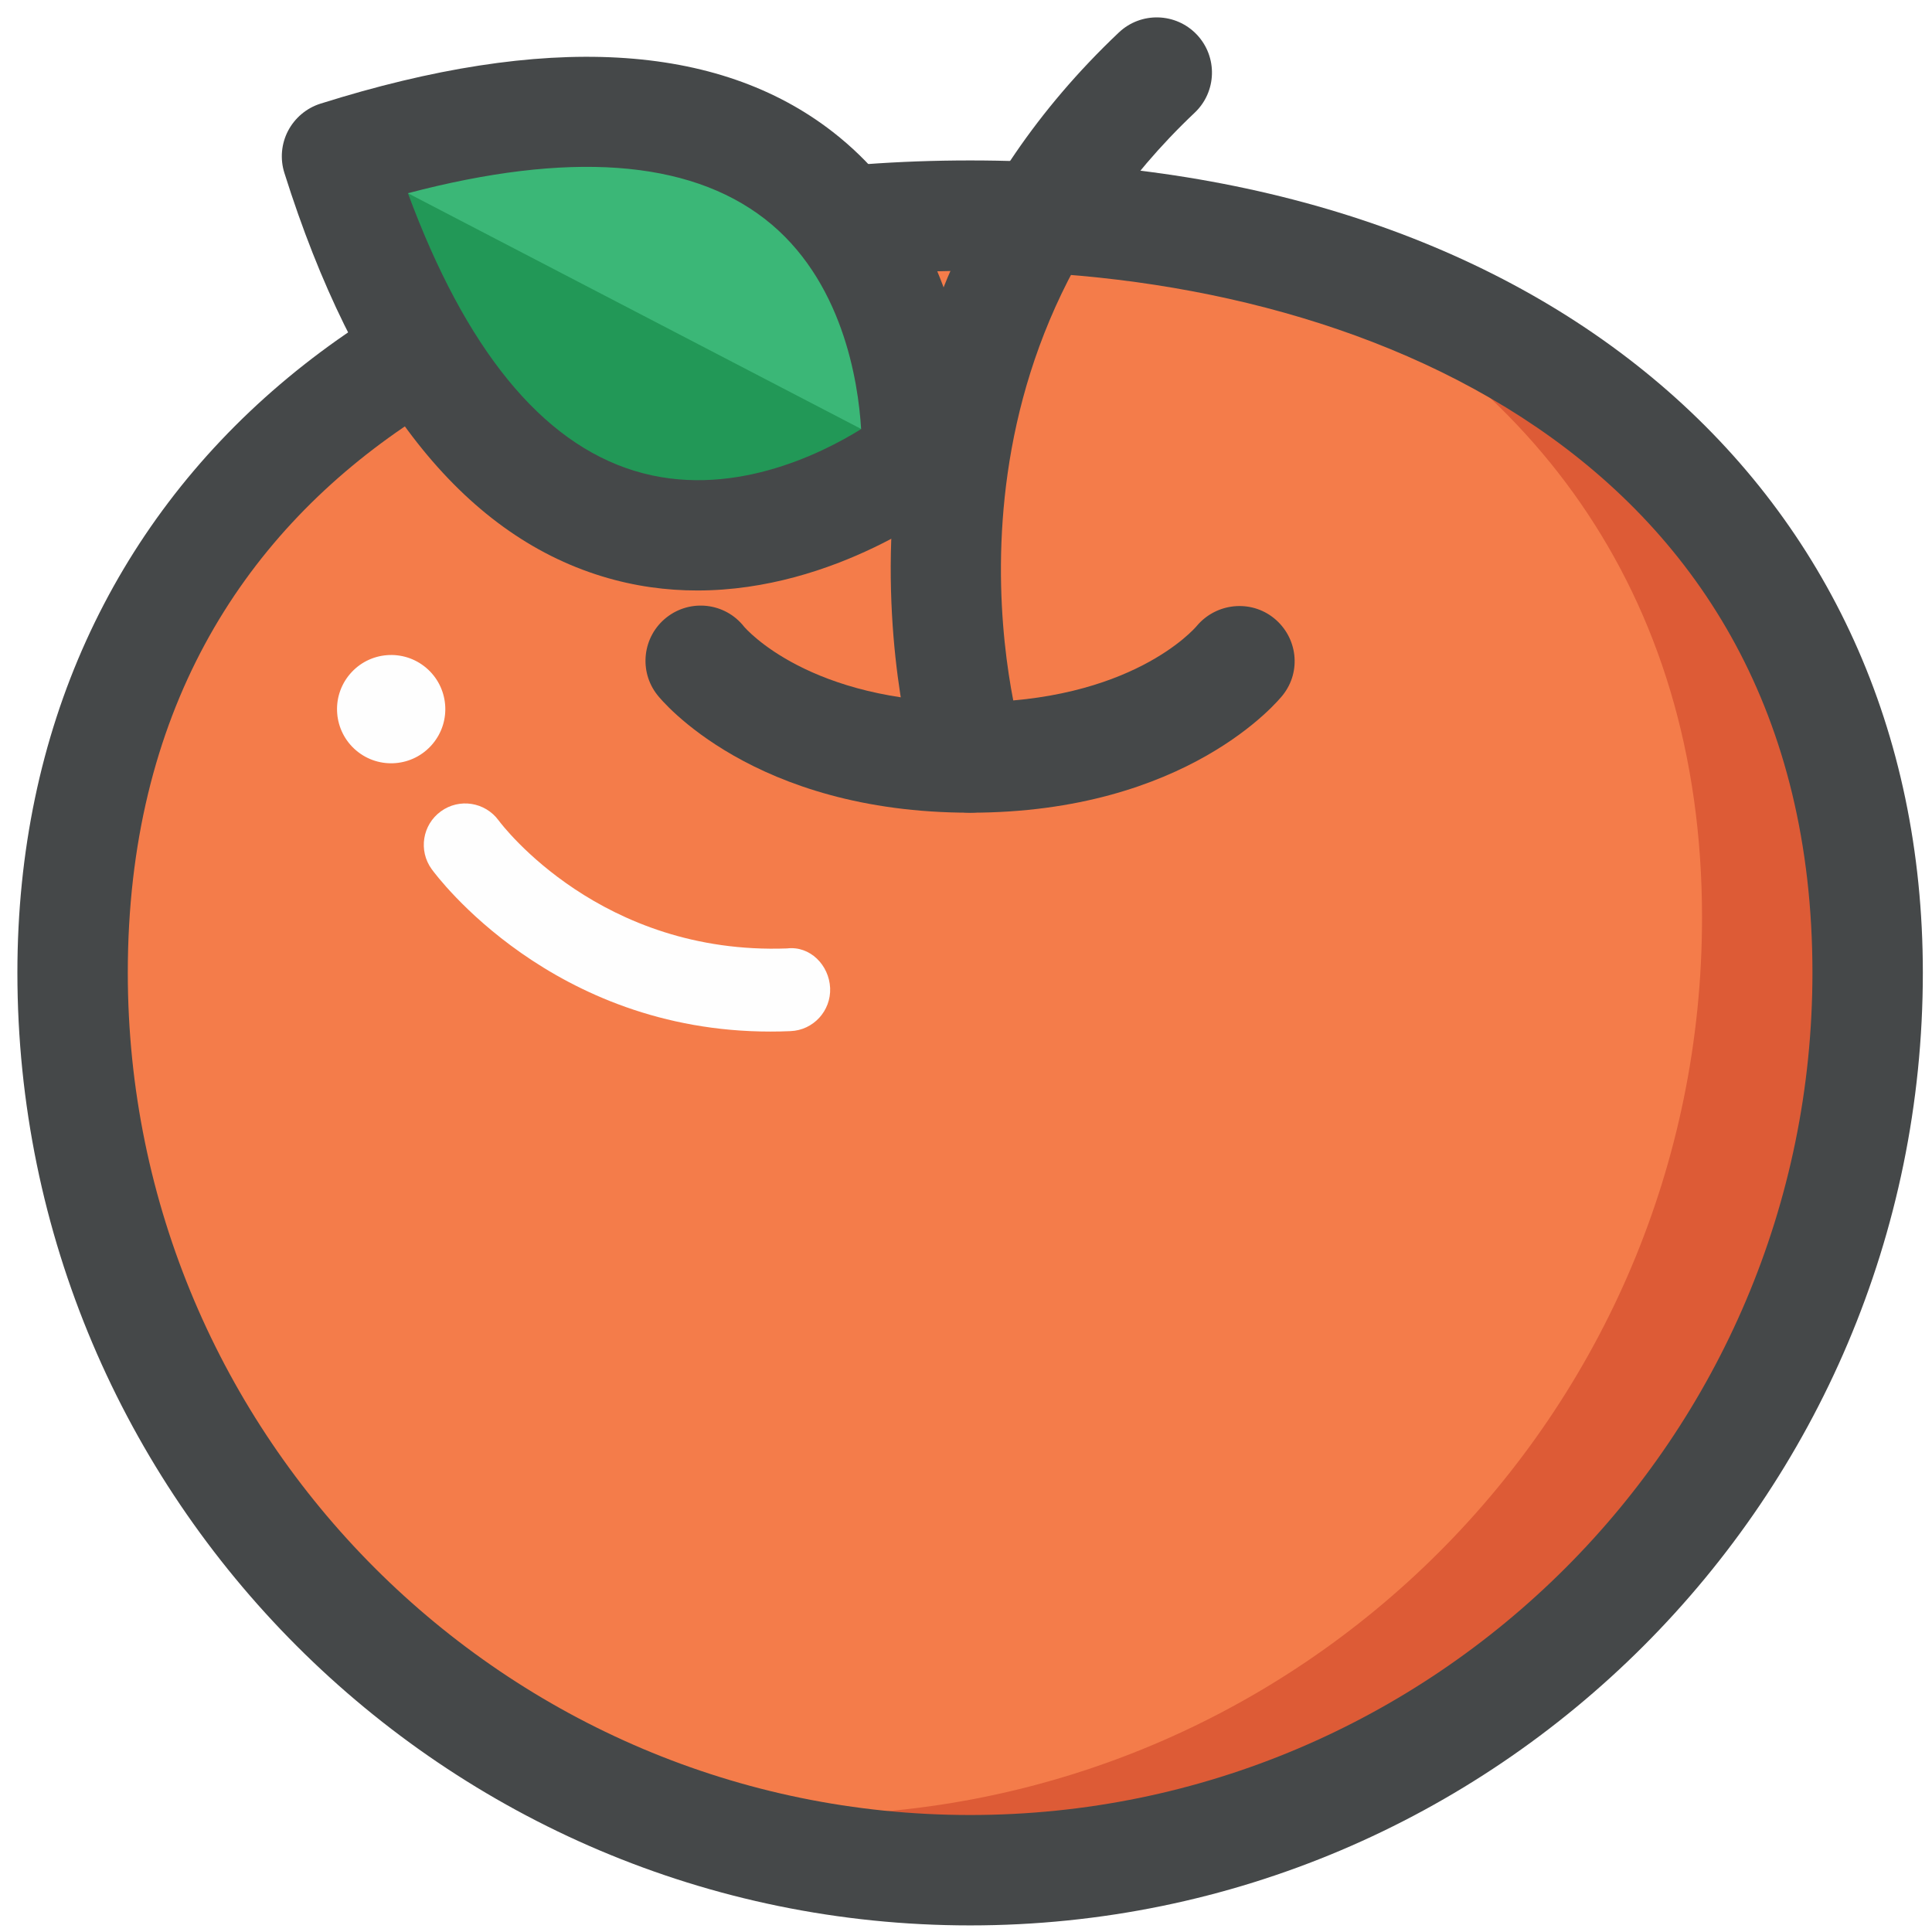
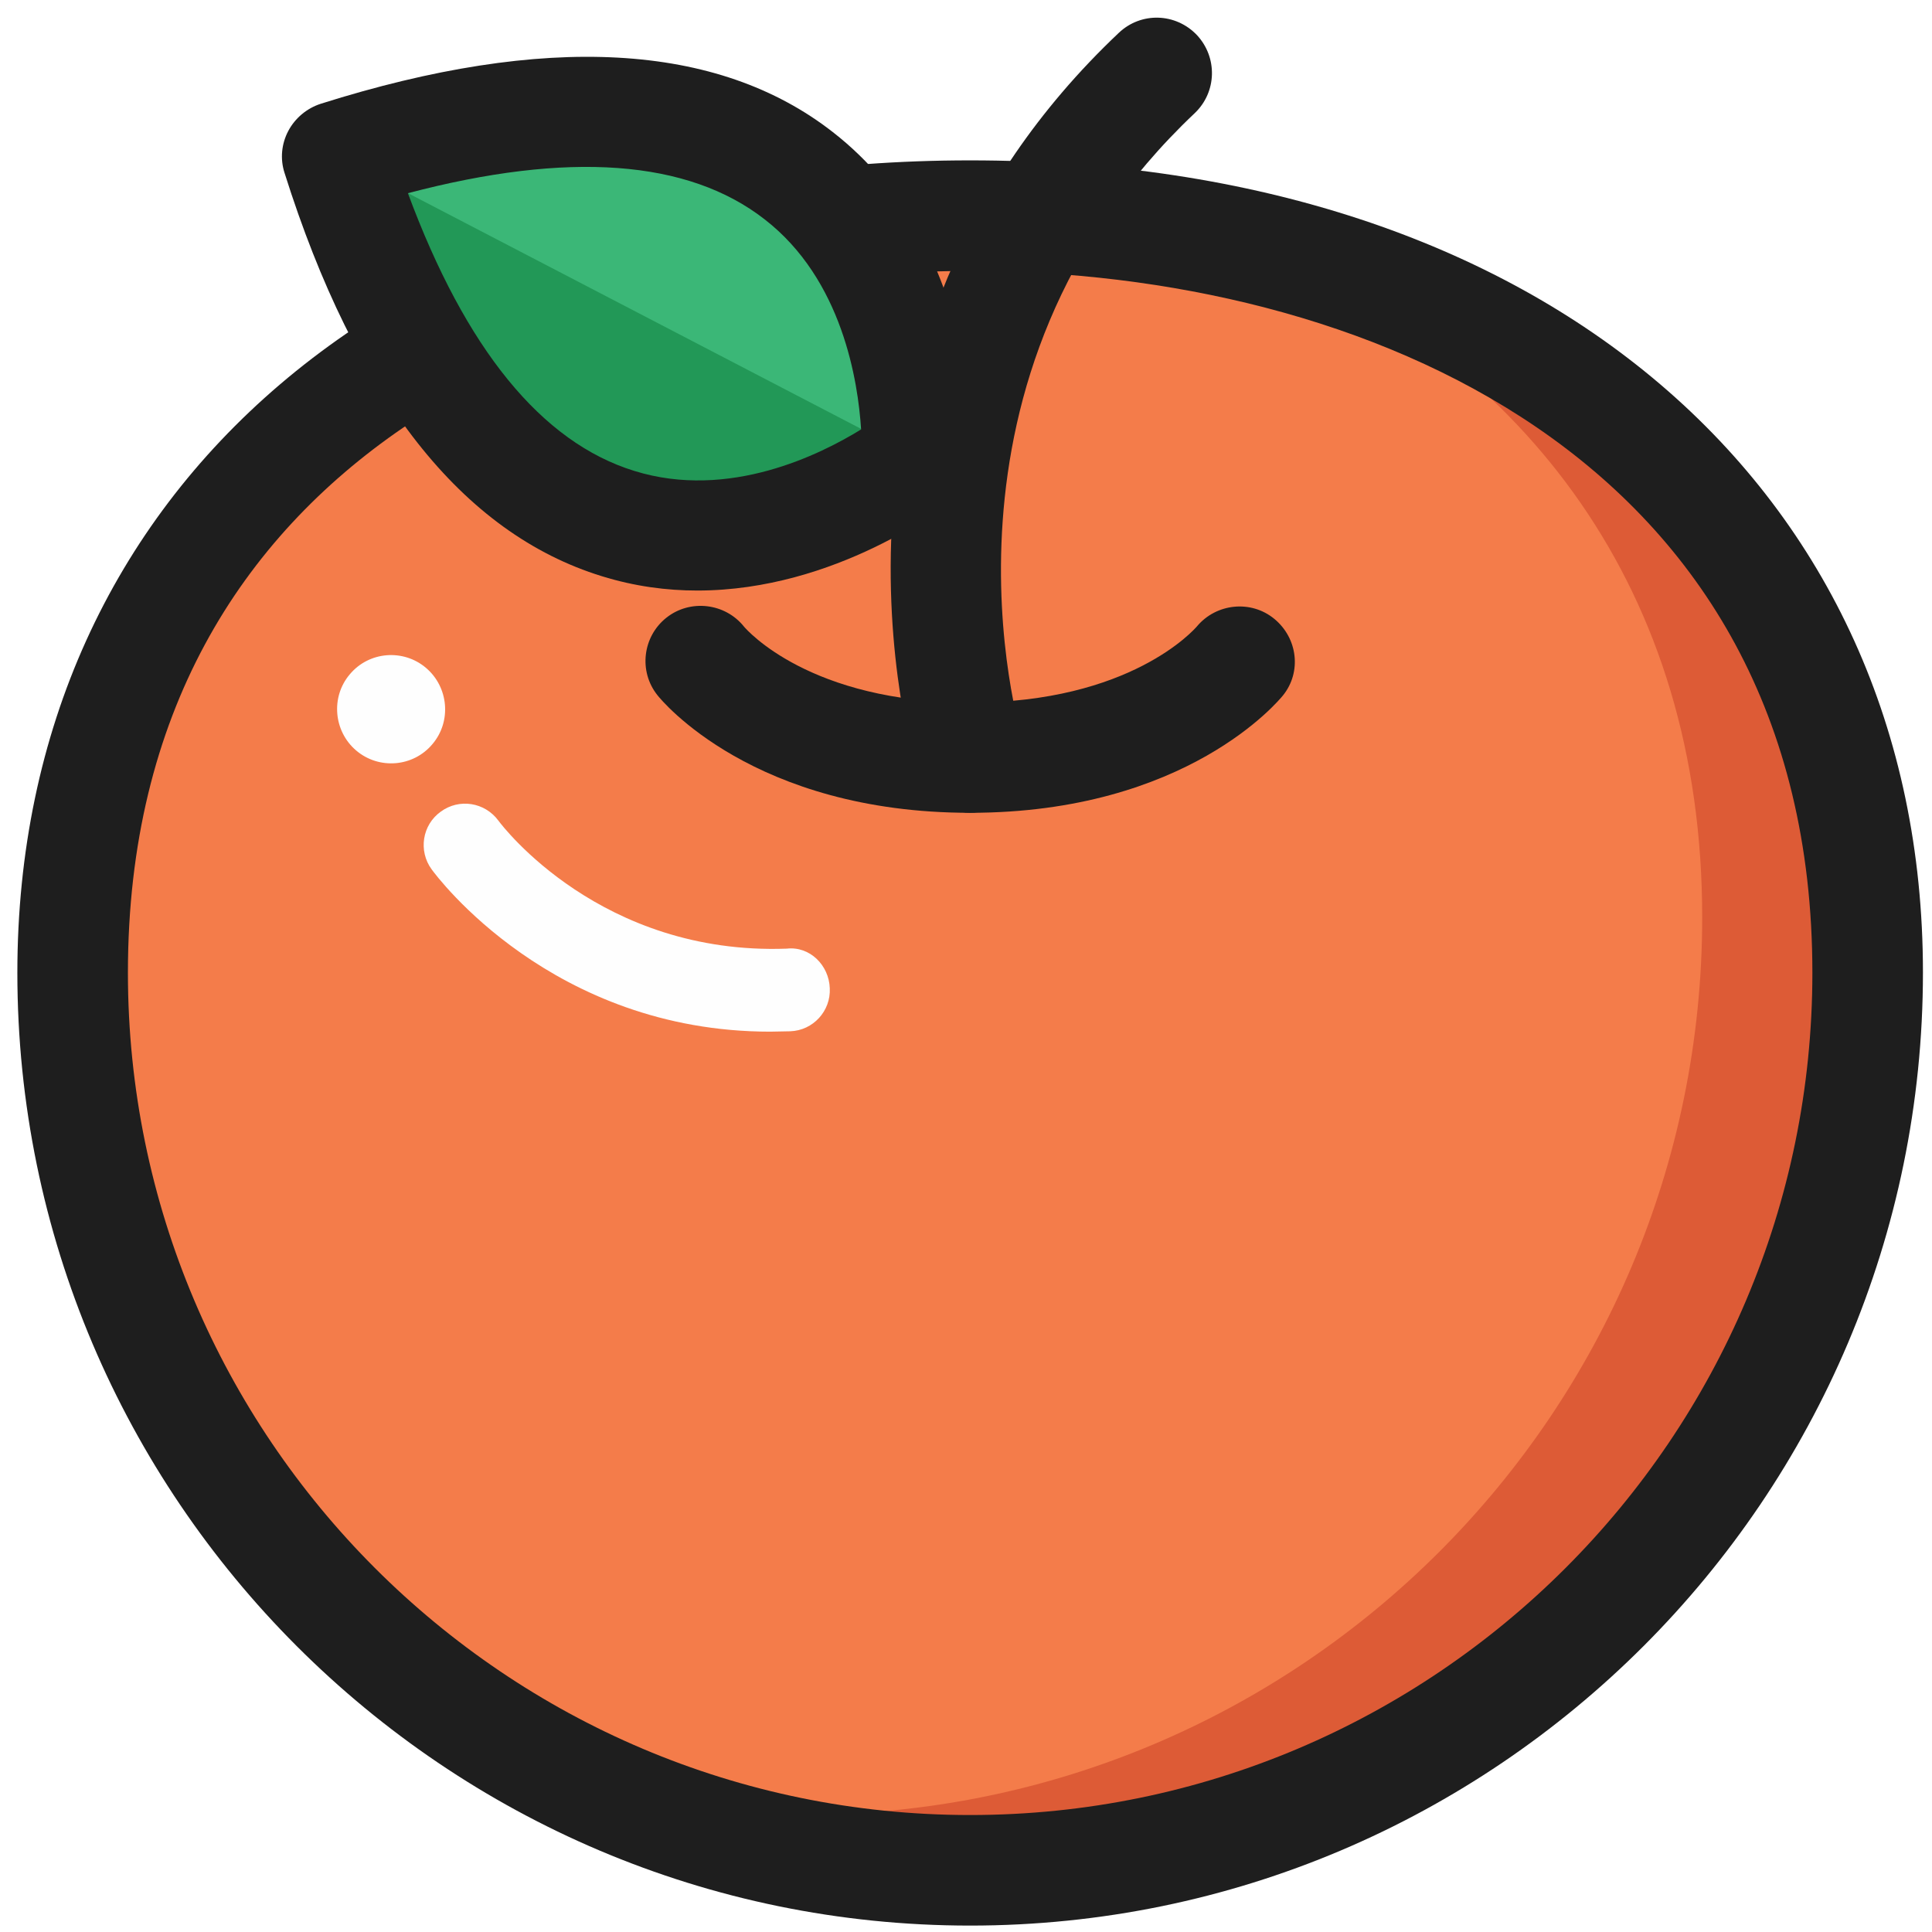
- <svg xmlns="http://www.w3.org/2000/svg" height="512px" version="1.1" viewBox="0 0 512 512" width="512px">
-   <defs />
-   <g fill="none" fill-rule="evenodd" id="SVG" stroke="none" stroke-width="1">
+ <svg xmlns="http://www.w3.org/2000/svg" version="1.1" id="Layer_1" x="0px" y="0px" viewBox="0 0 512 512" style="enable-background:new 0 0 512 512;" xml:space="preserve">
+   <style type="text/css">
+ 	.st0{fill-rule:evenodd;clip-rule:evenodd;fill:#F47C4A;}
+ 	.st1{fill-rule:evenodd;clip-rule:evenodd;fill:#DD5B36;}
+ 	.st2{fill-rule:evenodd;clip-rule:evenodd;fill:#1E1E1E;}
+ 	.st3{fill-rule:evenodd;clip-rule:evenodd;fill:#3BB777;}
+ 	.st4{fill-rule:evenodd;clip-rule:evenodd;fill:#229857;}
+ 	.st5{fill-rule:evenodd;clip-rule:evenodd;fill:#FEFEFE;}
+ </style>
+   <g id="SVG">
    <g id="Orange">
      <g>
-         <path d="M494.949,257.76 C494.949,389.125 388.453,495.621 257.089,495.621 C125.724,495.621 19.243,389.125 19.243,257.76 C19.243,126.395 125.724,57.144 257.089,57.144 C388.453,57.144 494.949,126.395 494.949,257.76" fill="#F47C4A" id="Fill-1" />
-         <path d="M334.452,66.104 C404.186,96.531 451.056,156.113 451.056,243.139 C451.056,374.489 344.575,480.985 213.21,480.985 C194.968,480.985 177.282,478.747 160.211,474.855 C189.834,488.094 222.558,495.613 257.096,495.613 C388.46,495.613 494.942,389.117 494.942,257.767 C494.942,153.524 427.782,88.559 334.452,66.104" fill="#DD5B36" id="Fill-3" />
-         <path d="M257.099,71.775 C154.114,71.775 33.867,120.488 33.867,257.763 C33.867,380.848 134.014,480.995 257.099,480.995 C380.184,480.995 480.316,380.848 480.316,257.763 C480.316,120.488 360.069,71.775 257.099,71.775 M257.099,510.252 C117.879,510.252 4.61,396.968 4.61,257.763 C4.61,129.017 106.073,42.518 257.099,42.518 C408.11,42.518 509.573,129.017 509.573,257.763 C509.573,396.968 396.319,510.252 257.099,510.252" fill="#454849" id="Fill-5" />
-         <path d="M257.099,215.375 C199.55,215.375 175.223,185.474 174.213,184.187 C169.21,177.868 170.278,168.666 176.612,163.649 C182.947,158.631 192.163,159.699 197.166,166.048 C197.721,166.706 214.588,186.118 257.099,186.118 C299.609,186.118 316.476,166.706 317.164,165.872 C322.313,159.757 331.47,158.807 337.673,163.868 C343.861,168.93 344.929,177.926 339.97,184.187 C338.96,185.474 314.633,215.375 257.099,215.375" fill="#454849" id="Fill-8" />
-         <path d="M257.077,215.361 C250.83,215.361 245.067,211.352 243.121,205.062 C241.702,200.454 209.227,91.193 296.501,8.615 C302.367,3.056 311.627,3.319 317.186,9.186 C322.73,15.066 322.481,24.311 316.601,29.87 C242.785,99.707 269.892,192.54 271.091,196.46 C273.432,204.17 269.087,212.347 261.378,214.717 C259.944,215.156 258.496,215.361 257.077,215.361" fill="#454849" id="Fill-10" />
-         <path d="M89.315,41.436 C250.551,-9.472 242.944,121.337 242.944,121.337 C242.944,121.337 140.222,202.672 89.315,41.436" fill="#3BB777" id="Fill-12" />
-         <path d="M89.315,41.436 L242.944,121.337 C242.944,121.337 140.222,202.672 89.315,41.436" fill="#229857" id="Fill-14" />
-         <path d="M108.105,51.203 C123.363,92.5 143.507,117.222 168.083,124.756 C193.2,132.509 217.527,120.352 228.206,113.711 C227.445,101.13 223.32,73.965 202.606,57.962 C182.301,42.265 150.557,40.012 108.105,51.203 M184.788,156.485 C176.669,156.485 168.17,155.388 159.51,152.725 C122.485,141.374 94.164,105.417 75.367,45.834 C74.196,42.133 74.547,38.111 76.332,34.687 C78.131,31.25 81.218,28.646 84.904,27.476 C144.487,8.693 190.186,11.209 220.745,34.995 C260.345,65.832 257.683,119.884 257.551,122.196 C257.302,126.35 255.298,130.197 252.021,132.801 C250.544,133.957 221.594,156.485 184.788,156.485" fill="#454849" id="Fill-16" />
-         <path d="M204.148,273.375 C146.35,273.375 115.718,232.151 114.402,230.337 C110.847,225.437 111.929,218.576 116.83,215.021 C121.716,211.466 128.547,212.534 132.131,217.406 C133.214,218.869 159.311,253.143 208.551,251.344 C214.68,250.598 219.727,255.776 219.991,261.833 C220.254,267.874 215.558,273.009 209.516,273.258 C207.703,273.345 205.903,273.375 204.148,273.375" fill="#FEFEFE" id="Fill-18" />
-         <path d="M112.939,176.981 C118.98,182.101 119.741,191.156 114.606,197.198 C109.486,203.254 100.431,204 94.39,198.88 C88.348,193.76 87.587,184.705 92.722,178.649 C97.842,172.607 106.897,171.861 112.939,176.981" fill="#FEFEFE" id="Fill-20" />
+         <path id="Fill-1" class="st0" d="M494.9,257.8c0,131.4-106.5,237.9-237.9,237.9S19.2,389.1,19.2,257.8S125.7,57.1,257.1,57.1     S494.9,126.4,494.9,257.8" />
+         <path id="Fill-3" class="st1" d="M334.5,66.1c69.7,30.4,116.6,90,116.6,177c0,131.3-106.5,237.8-237.8,237.8     c-18.2,0-35.9-2.2-53-6.1c29.6,13.2,62.3,20.8,96.9,20.8c131.4,0,237.8-106.5,237.8-237.8C494.9,153.5,427.8,88.6,334.5,66.1" />
+         <path id="Fill-5" class="st2" d="M257.1,71.8c-103,0-223.2,48.7-223.2,186C33.9,380.8,134,481,257.1,481s223.2-100.1,223.2-223.2     C480.3,120.5,360.1,71.8,257.1,71.8 M257.1,510.3C117.9,510.3,4.6,397,4.6,257.8C4.6,129,106.1,42.5,257.1,42.5     c151,0,252.5,86.5,252.5,215.2C509.6,397,396.3,510.3,257.1,510.3" />
+         <path id="Fill-8" class="st2" d="M257.1,215.4c-57.5,0-81.9-29.9-82.9-31.2c-5-6.3-3.9-15.5,2.4-20.5s15.6-3.9,20.6,2.4     c0.6,0.7,17.4,20.1,59.9,20.1s59.4-19.4,60.1-20.2c5.1-6.1,14.3-7.1,20.5-2c6.2,5.1,7.3,14.1,2.3,20.3     C339,185.5,314.6,215.4,257.1,215.4" />
+         <path id="Fill-10" class="st2" d="M257.1,215.4c-6.2,0-12-4-14-10.3c-1.4-4.6-33.9-113.9,53.4-196.4c5.9-5.6,15.1-5.3,20.7,0.6     c5.5,5.9,5.3,15.1-0.6,20.7c-73.8,69.8-46.7,162.7-45.5,166.6c2.3,7.7-2,15.9-9.7,18.3C259.9,215.2,258.5,215.4,257.1,215.4" />
+         <path id="Fill-12" class="st3" d="M89.3,41.4c161.2-50.9,153.6,79.9,153.6,79.9S140.2,202.7,89.3,41.4" />
+         <path id="Fill-14" class="st4" d="M89.3,41.4l153.6,79.9C242.9,121.3,140.2,202.7,89.3,41.4" />
+         <path id="Fill-16" class="st2" d="M108.1,51.2c15.3,41.3,35.4,66,60,73.6c25.1,7.8,49.4-4.4,60.1-11     c-0.8-12.6-4.9-39.7-25.6-55.7C182.3,42.3,150.6,40,108.1,51.2 M184.8,156.5c-8.1,0-16.6-1.1-25.3-3.8     c-37-11.4-65.3-47.3-84.1-106.9c-1.2-3.7-0.8-7.7,1-11.1c1.8-3.4,4.9-6,8.6-7.2C144.5,8.7,190.2,11.2,220.7,35     c39.6,30.8,36.9,84.9,36.8,87.2c-0.2,4.2-2.3,8-5.5,10.6C250.5,134,221.6,156.5,184.8,156.5" />
+         <path id="Fill-18" class="st5" d="M204.1,273.4c-57.8,0-88.4-41.2-89.7-43c-3.6-4.9-2.5-11.8,2.4-15.3c4.9-3.6,11.7-2.5,15.3,2.4     c1.1,1.5,27.2,35.7,76.4,33.9c6.1-0.7,11.2,4.4,11.4,10.5c0.3,6-4.4,11.2-10.5,11.4C207.7,273.3,205.9,273.4,204.1,273.4" />
+         <path id="Fill-20" class="st5" d="M112.9,177c6,5.1,6.8,14.2,1.7,20.2c-5.1,6.1-14.2,6.8-20.2,1.7c-6-5.1-6.8-14.2-1.7-20.2     C97.8,172.6,106.9,171.9,112.9,177" />
      </g>
    </g>
  </g>
</svg>
